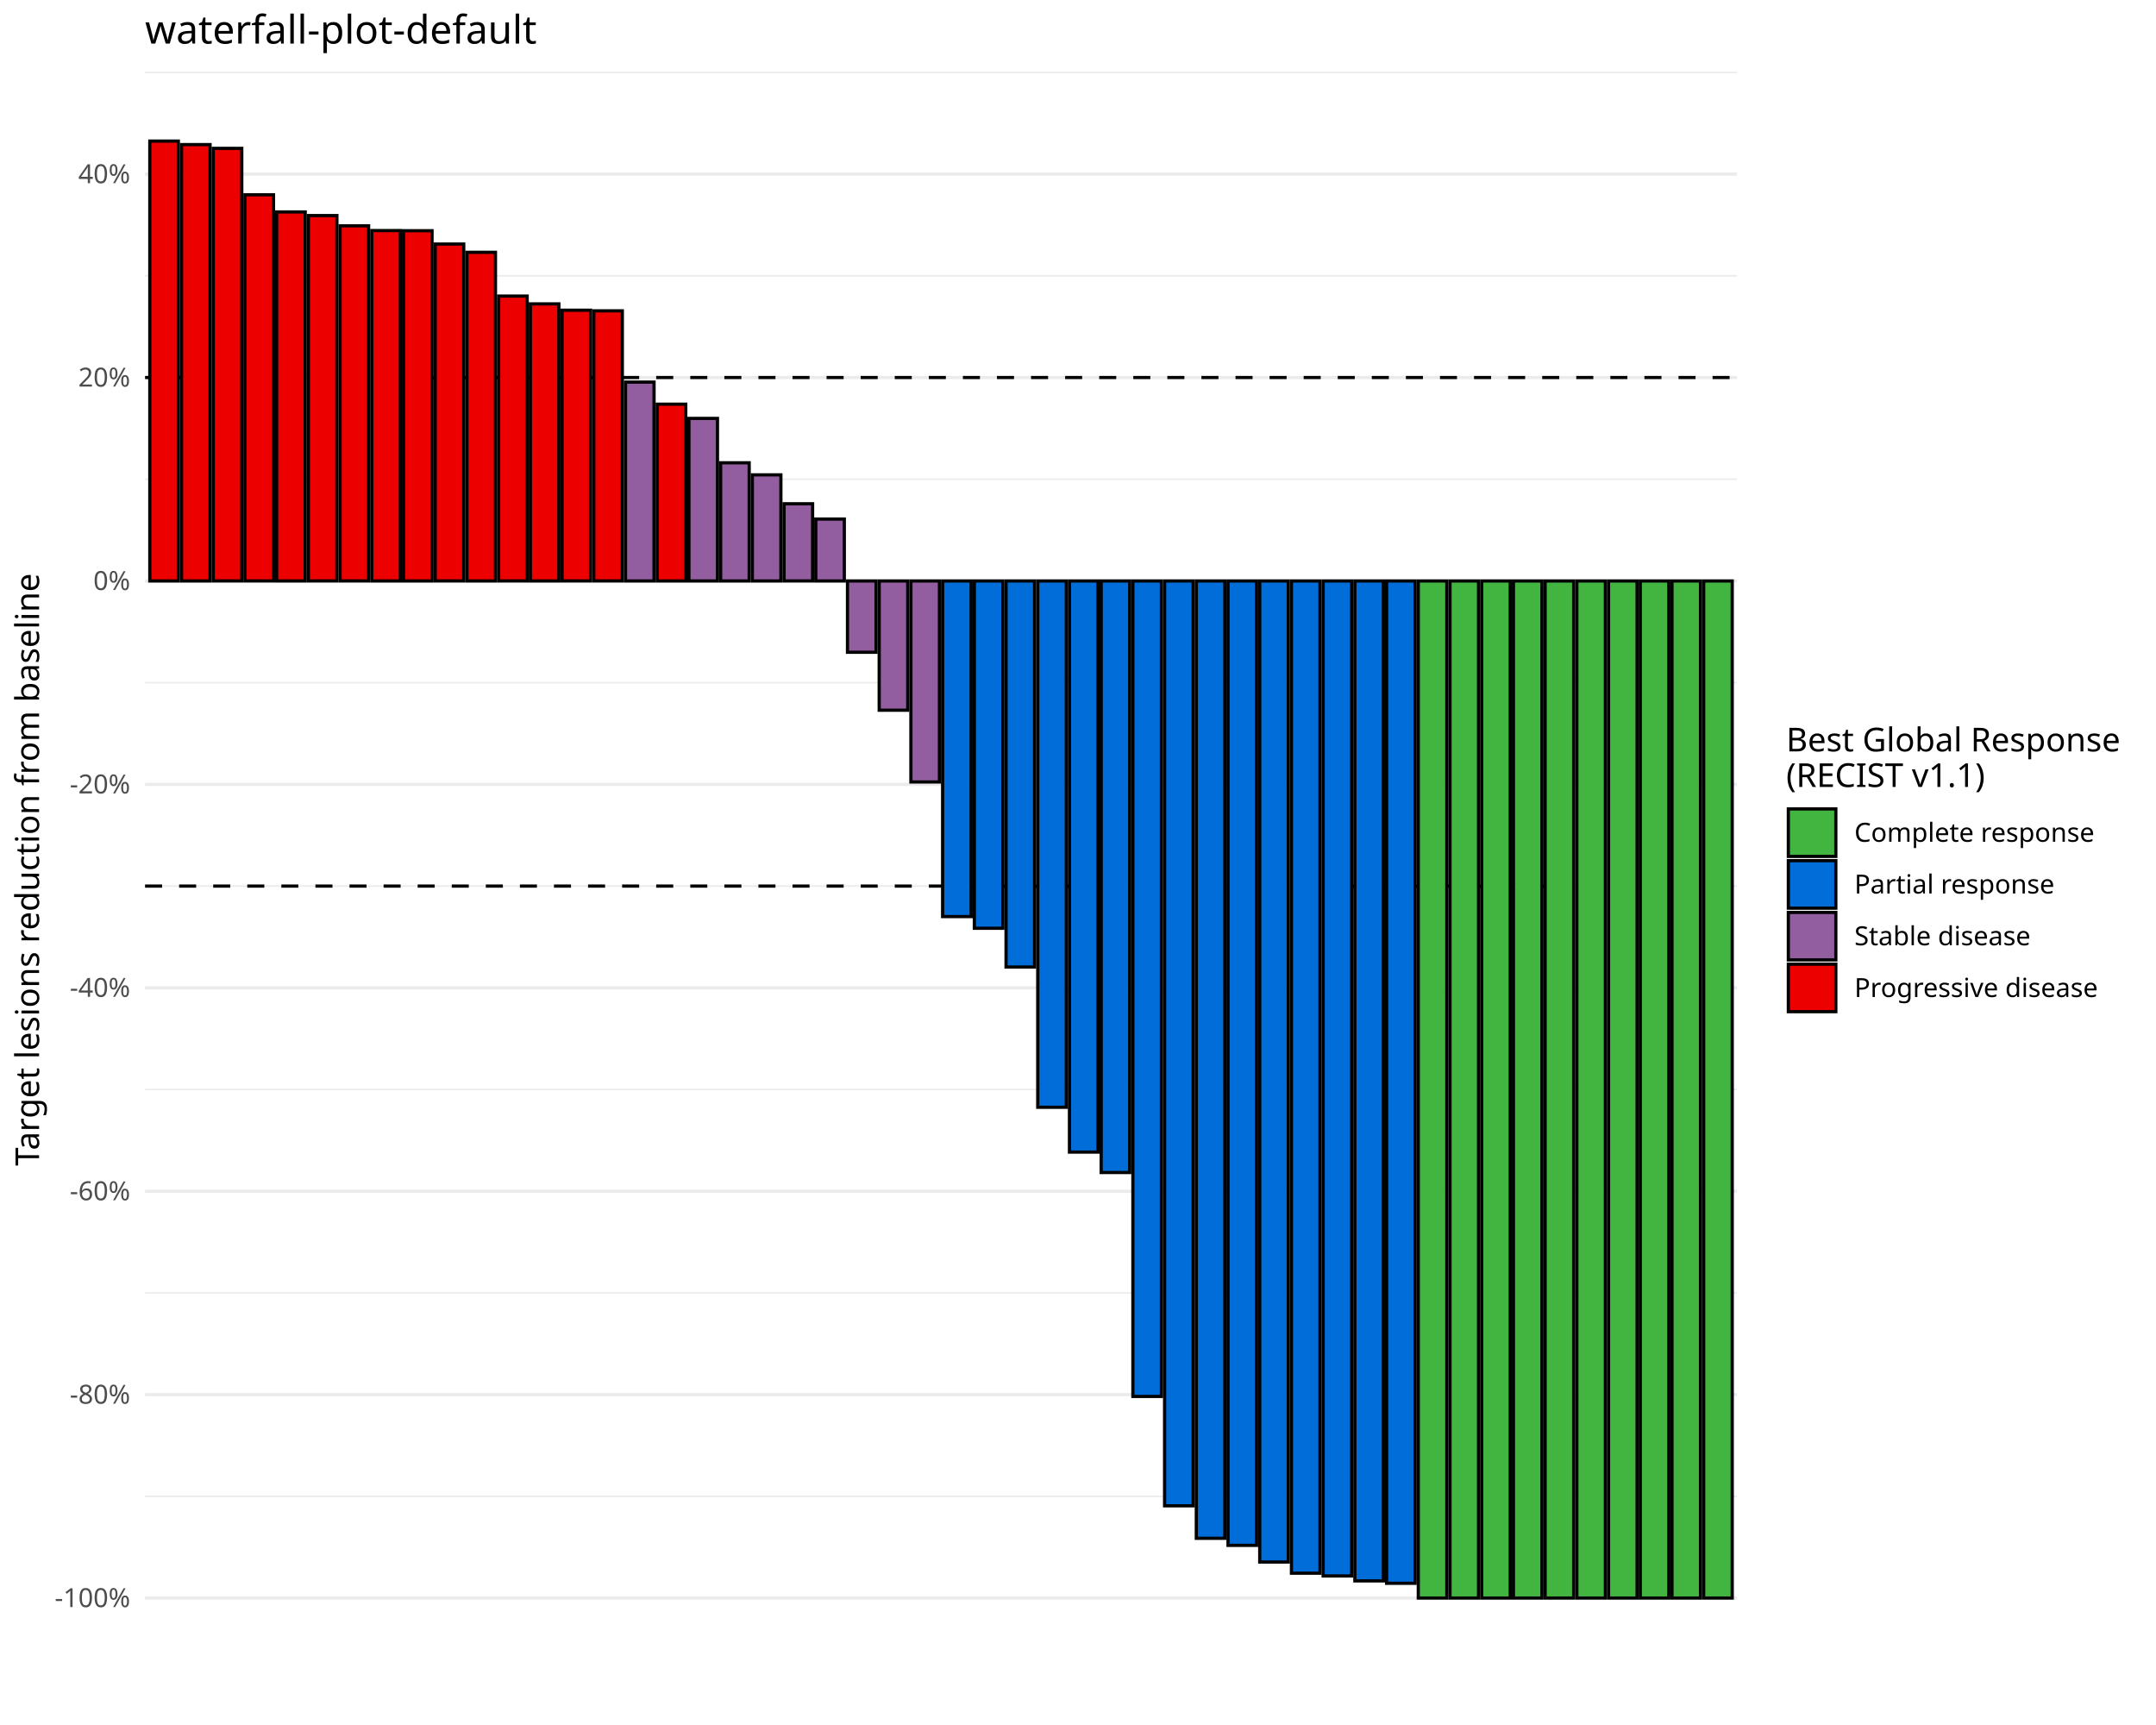
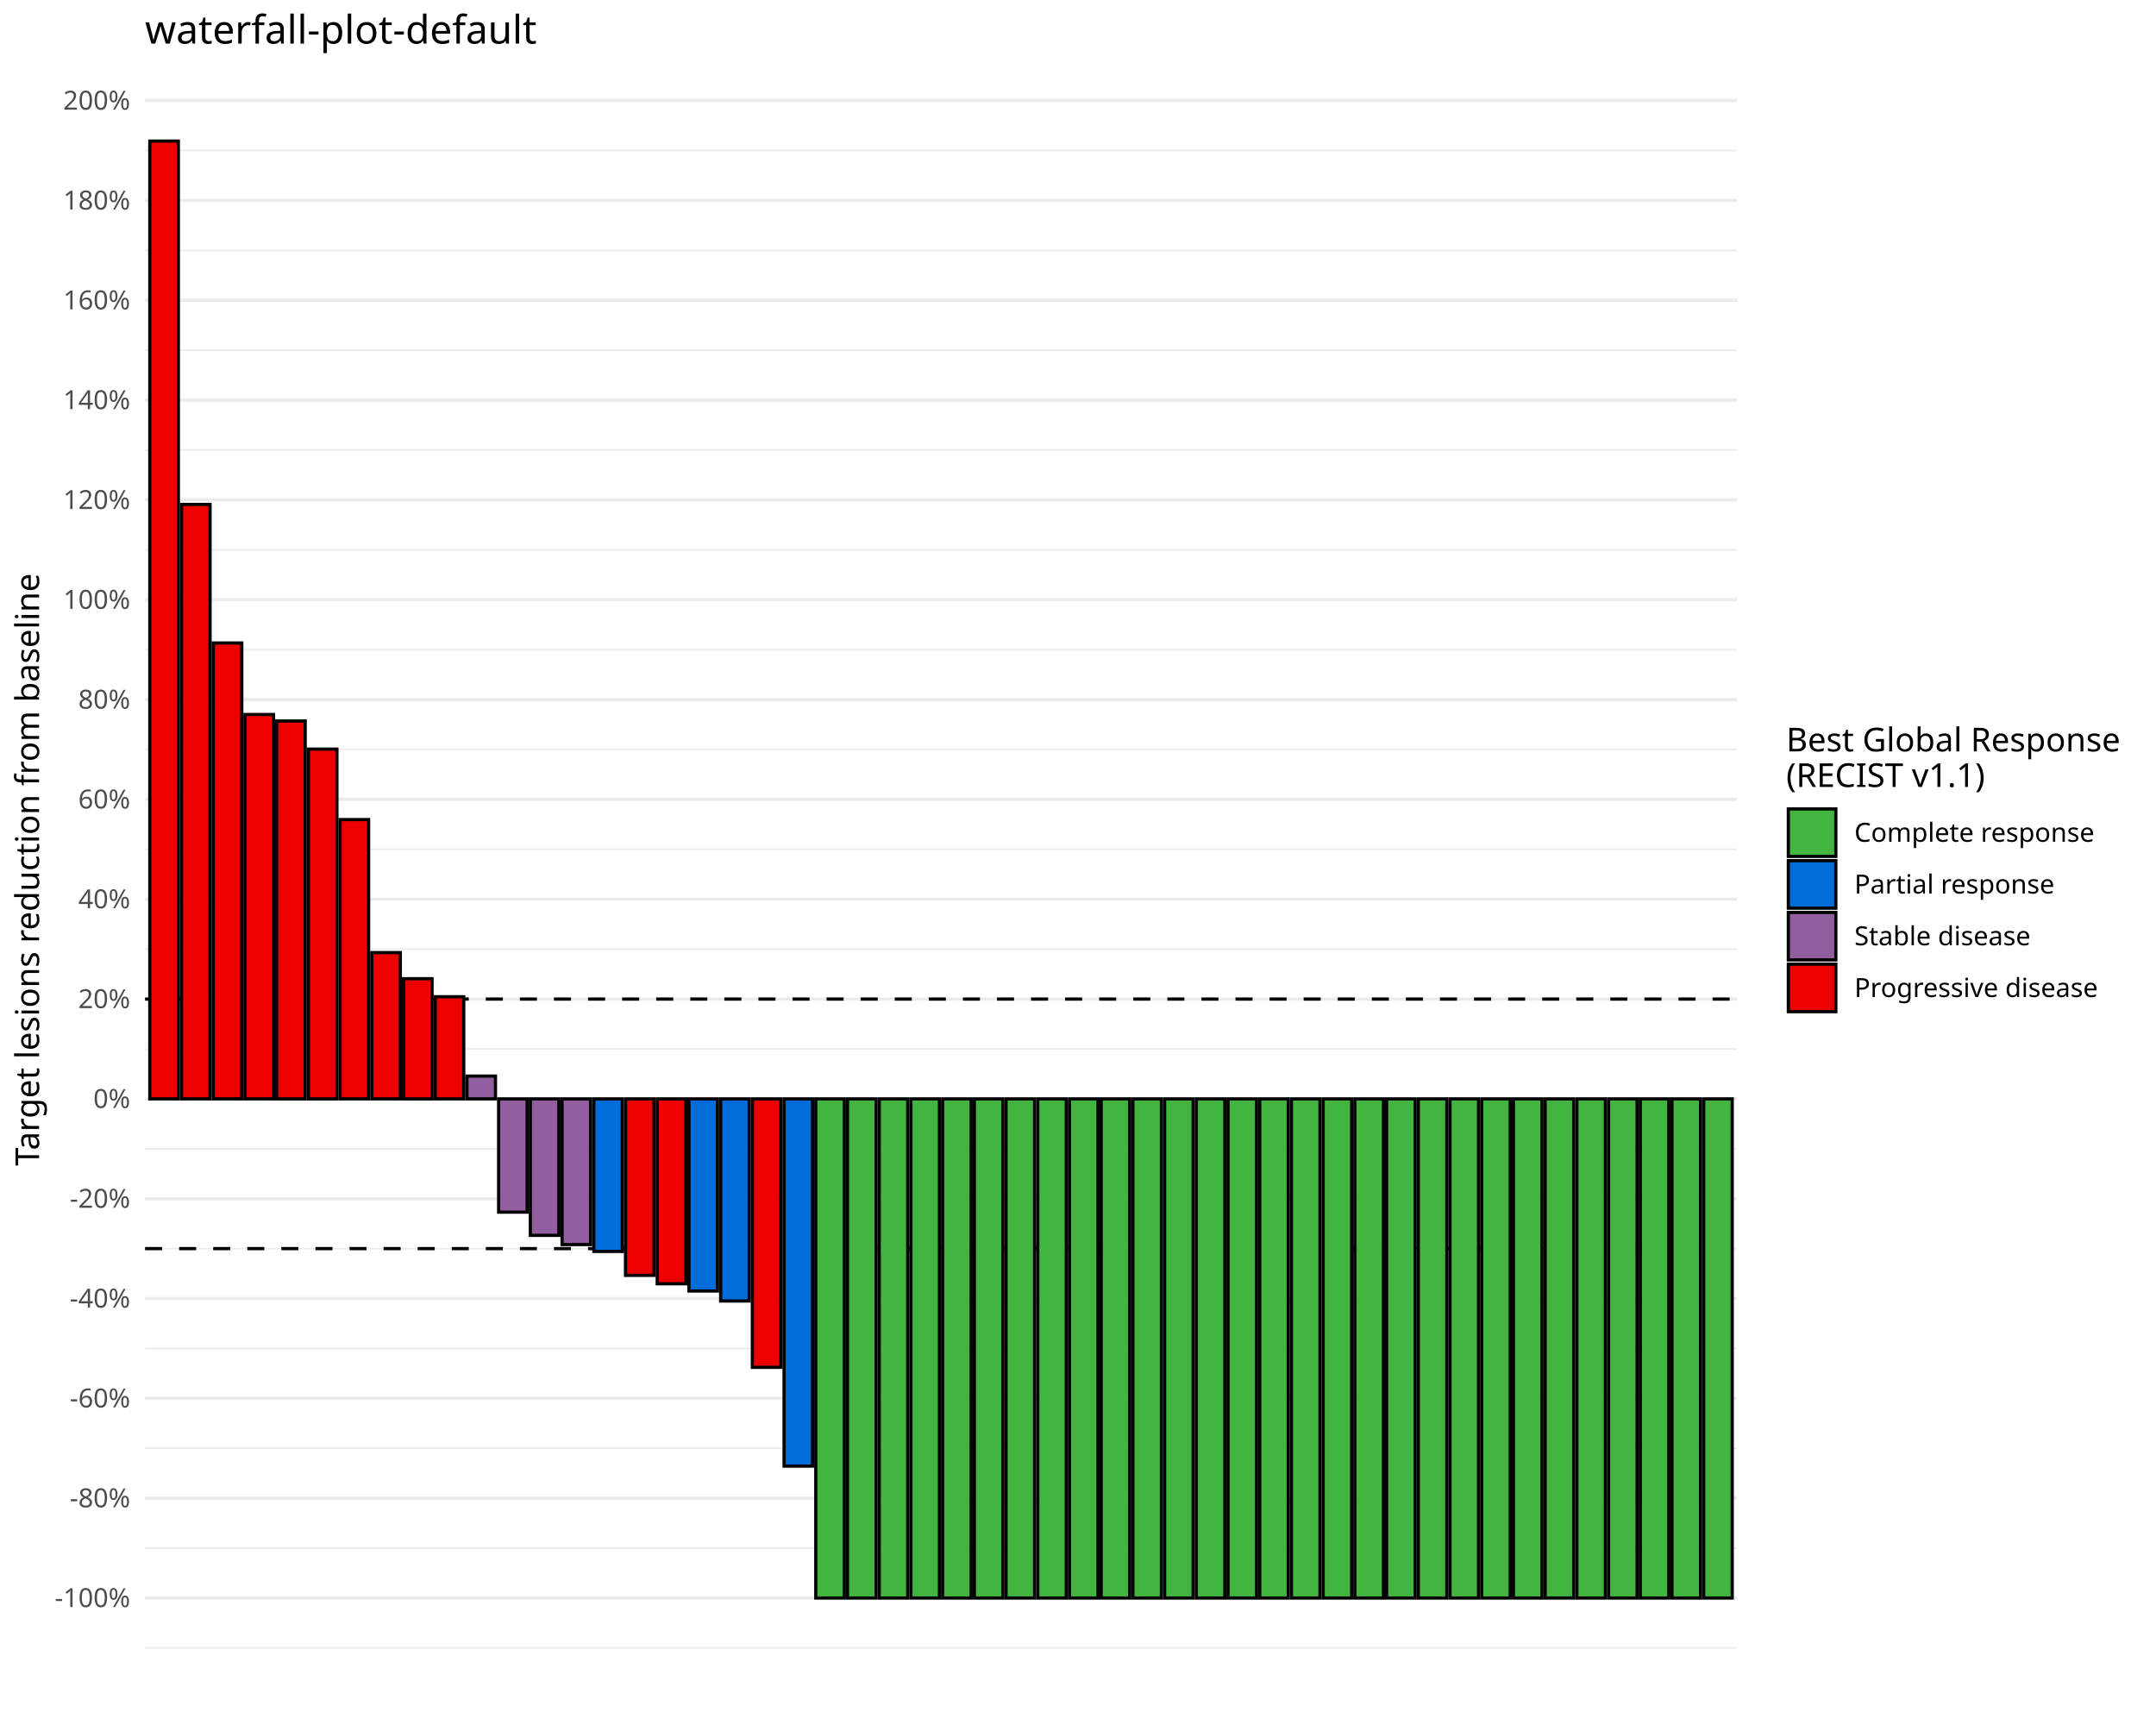
<svg xmlns="http://www.w3.org/2000/svg" class="svglite" data-engine-version="2.0" width="720.00pt" height="576.00pt" viewBox="0 0 720.00 576.00">
  <defs>
    <style type="text/css">
    .svglite line, .svglite polyline, .svglite polygon, .svglite path, .svglite rect, .svglite circle {
      fill: none;
      stroke: #000000;
      stroke-linecap: round;
      stroke-linejoin: round;
      stroke-miterlimit: 10.00;
    }
  </style>
  </defs>
  <rect width="100%" height="100%" style="stroke: none; fill: #FFFFFF;" />
  <defs>
    <clipPath id="cpMC4wMHw3MjAuMDB8MC4wMHw1NzYuMDA=">
      <rect x="0.00" y="0.00" width="720.00" height="576.00" />
    </clipPath>
  </defs>
  <g clip-path="url(#cpMC4wMHw3MjAuMDB8MC4wMHw1NzYuMDA=)">
</g>
  <defs>
    <clipPath id="cpNDguNDR8NTgwLjA3fDIyLjc4fDU1Ny45Mw==">
      <rect x="48.44" y="22.78" width="531.63" height="535.14" />
    </clipPath>
  </defs>
  <g clip-path="url(#cpNDguNDR8NTgwLjA3fDIyLjc4fDU1Ny45Mw==)">
-     <polyline points="48.44,499.64 580.07,499.64 " style="stroke-width: 0.53; stroke: #EBEBEB; stroke-linecap: butt;" />
-     <polyline points="48.44,431.72 580.07,431.72 " style="stroke-width: 0.53; stroke: #EBEBEB; stroke-linecap: butt;" />
-     <polyline points="48.44,363.79 580.07,363.79 " style="stroke-width: 0.53; stroke: #EBEBEB; stroke-linecap: butt;" />
-     <polyline points="48.44,295.87 580.07,295.87 " style="stroke-width: 0.53; stroke: #EBEBEB; stroke-linecap: butt;" />
-     <polyline points="48.44,227.95 580.07,227.95 " style="stroke-width: 0.53; stroke: #EBEBEB; stroke-linecap: butt;" />
-     <polyline points="48.44,160.02 580.07,160.02 " style="stroke-width: 0.53; stroke: #EBEBEB; stroke-linecap: butt;" />
-     <polyline points="48.44,92.10 580.07,92.10 " style="stroke-width: 0.53; stroke: #EBEBEB; stroke-linecap: butt;" />
-     <polyline points="48.44,24.18 580.07,24.18 " style="stroke-width: 0.53; stroke: #EBEBEB; stroke-linecap: butt;" />
+     <polyline points="48.44,550.27 580.07,550.27 " style="stroke-width: 0.53; stroke: #EBEBEB; stroke-linecap: butt;" />
+     <polyline points="48.44,516.94 580.07,516.94 " style="stroke-width: 0.53; stroke: #EBEBEB; stroke-linecap: butt;" />
+     <polyline points="48.44,483.60 580.07,483.60 " style="stroke-width: 0.53; stroke: #EBEBEB; stroke-linecap: butt;" />
+     <polyline points="48.44,450.27 580.07,450.27 " style="stroke-width: 0.53; stroke: #EBEBEB; stroke-linecap: butt;" />
+     <polyline points="48.44,416.93 580.07,416.93 " style="stroke-width: 0.53; stroke: #EBEBEB; stroke-linecap: butt;" />
+     <polyline points="48.44,383.60 580.07,383.60 " style="stroke-width: 0.53; stroke: #EBEBEB; stroke-linecap: butt;" />
+     <polyline points="48.44,350.27 580.07,350.27 " style="stroke-width: 0.53; stroke: #EBEBEB; stroke-linecap: butt;" />
+     <polyline points="48.44,316.93 580.07,316.93 " style="stroke-width: 0.53; stroke: #EBEBEB; stroke-linecap: butt;" />
+     <polyline points="48.44,283.60 580.07,283.60 " style="stroke-width: 0.53; stroke: #EBEBEB; stroke-linecap: butt;" />
+     <polyline points="48.44,250.26 580.07,250.26 " style="stroke-width: 0.53; stroke: #EBEBEB; stroke-linecap: butt;" />
+     <polyline points="48.44,216.93 580.07,216.93 " style="stroke-width: 0.53; stroke: #EBEBEB; stroke-linecap: butt;" />
+     <polyline points="48.44,183.60 580.07,183.60 " style="stroke-width: 0.53; stroke: #EBEBEB; stroke-linecap: butt;" />
+     <polyline points="48.44,150.26 580.07,150.26 " style="stroke-width: 0.53; stroke: #EBEBEB; stroke-linecap: butt;" />
+     <polyline points="48.44,116.93 580.07,116.93 " style="stroke-width: 0.53; stroke: #EBEBEB; stroke-linecap: butt;" />
+     <polyline points="48.44,83.60 580.07,83.60 " style="stroke-width: 0.53; stroke: #EBEBEB; stroke-linecap: butt;" />
+     <polyline points="48.44,50.26 580.07,50.26 " style="stroke-width: 0.53; stroke: #EBEBEB; stroke-linecap: butt;" />
    <polyline points="48.44,533.60 580.07,533.60 " style="stroke-width: 1.07; stroke: #EBEBEB; stroke-linecap: butt;" />
-     <polyline points="48.44,465.68 580.07,465.68 " style="stroke-width: 1.07; stroke: #EBEBEB; stroke-linecap: butt;" />
-     <polyline points="48.44,397.76 580.07,397.76 " style="stroke-width: 1.07; stroke: #EBEBEB; stroke-linecap: butt;" />
-     <polyline points="48.44,329.83 580.07,329.83 " style="stroke-width: 1.07; stroke: #EBEBEB; stroke-linecap: butt;" />
-     <polyline points="48.44,261.91 580.07,261.91 " style="stroke-width: 1.07; stroke: #EBEBEB; stroke-linecap: butt;" />
-     <polyline points="48.44,193.99 580.07,193.99 " style="stroke-width: 1.07; stroke: #EBEBEB; stroke-linecap: butt;" />
-     <polyline points="48.44,126.06 580.07,126.06 " style="stroke-width: 1.07; stroke: #EBEBEB; stroke-linecap: butt;" />
-     <polyline points="48.44,58.14 580.07,58.14 " style="stroke-width: 1.07; stroke: #EBEBEB; stroke-linecap: butt;" />
-     <line x1="48.44" y1="295.87" x2="580.07" y2="295.87" style="stroke-width: 1.07; stroke-dasharray: 5.69,5.69; stroke-linecap: butt;" />
-     <line x1="48.44" y1="126.06" x2="580.07" y2="126.06" style="stroke-width: 1.07; stroke-dasharray: 5.69,5.69; stroke-linecap: butt;" />
-     <rect x="473.64" y="193.99" width="9.53" height="339.62" style="stroke-width: 1.07; stroke-linecap: butt; stroke-linejoin: miter; fill: #42B540;" />
-     <rect x="240.66" y="154.53" width="9.53" height="39.46" style="stroke-width: 1.07; stroke-linecap: butt; stroke-linejoin: miter; fill: #925E9F;" />
-     <rect x="357.15" y="193.99" width="9.53" height="190.71" style="stroke-width: 1.07; stroke-linecap: butt; stroke-linejoin: miter; fill: #006DD8;" />
-     <rect x="463.05" y="193.99" width="9.53" height="334.69" style="stroke-width: 1.07; stroke-linecap: butt; stroke-linejoin: miter; fill: #006DD8;" />
-     <rect x="420.69" y="193.99" width="9.53" height="327.59" style="stroke-width: 1.07; stroke-linecap: butt; stroke-linejoin: miter; fill: #006DD8;" />
-     <rect x="251.25" y="158.56" width="9.53" height="35.43" style="stroke-width: 1.07; stroke-linecap: butt; stroke-linejoin: miter; fill: #925E9F;" />
-     <rect x="378.33" y="193.99" width="9.53" height="272.30" style="stroke-width: 1.07; stroke-linecap: butt; stroke-linejoin: miter; fill: #006DD8;" />
-     <rect x="134.75" y="77.04" width="9.53" height="116.95" style="stroke-width: 1.07; stroke-linecap: butt; stroke-linejoin: miter; fill: #ED0000;" />
-     <rect x="441.87" y="193.99" width="9.53" height="332.24" style="stroke-width: 1.07; stroke-linecap: butt; stroke-linejoin: miter; fill: #006DD8;" />
-     <rect x="484.23" y="193.99" width="9.53" height="339.62" style="stroke-width: 1.07; stroke-linecap: butt; stroke-linejoin: miter; fill: #42B540;" />
-     <rect x="50.03" y="47.11" width="9.53" height="146.88" style="stroke-width: 1.07; stroke-linecap: butt; stroke-linejoin: miter; fill: #ED0000;" />
-     <rect x="325.38" y="193.99" width="9.53" height="115.97" style="stroke-width: 1.07; stroke-linecap: butt; stroke-linejoin: miter; fill: #006DD8;" />
-     <rect x="494.82" y="193.99" width="9.53" height="339.62" style="stroke-width: 1.07; stroke-linecap: butt; stroke-linejoin: miter; fill: #42B540;" />
-     <rect x="60.62" y="48.28" width="9.53" height="145.71" style="stroke-width: 1.07; stroke-linecap: butt; stroke-linejoin: miter; fill: #ED0000;" />
-     <rect x="272.43" y="173.32" width="9.53" height="20.67" style="stroke-width: 1.07; stroke-linecap: butt; stroke-linejoin: miter; fill: #925E9F;" />
-     <rect x="367.74" y="193.99" width="9.53" height="197.53" style="stroke-width: 1.07; stroke-linecap: butt; stroke-linejoin: miter; fill: #006DD8;" />
-     <rect x="505.41" y="193.99" width="9.53" height="339.62" style="stroke-width: 1.07; stroke-linecap: butt; stroke-linejoin: miter; fill: #42B540;" />
-     <rect x="516.00" y="193.99" width="9.53" height="339.62" style="stroke-width: 1.07; stroke-linecap: butt; stroke-linejoin: miter; fill: #42B540;" />
-     <rect x="145.34" y="81.49" width="9.53" height="112.49" style="stroke-width: 1.07; stroke-linecap: butt; stroke-linejoin: miter; fill: #ED0000;" />
-     <rect x="166.52" y="98.86" width="9.53" height="95.12" style="stroke-width: 1.07; stroke-linecap: butt; stroke-linejoin: miter; fill: #ED0000;" />
-     <rect x="526.59" y="193.99" width="9.53" height="339.62" style="stroke-width: 1.07; stroke-linecap: butt; stroke-linejoin: miter; fill: #42B540;" />
-     <rect x="102.98" y="71.98" width="9.53" height="122.00" style="stroke-width: 1.07; stroke-linecap: butt; stroke-linejoin: miter; fill: #ED0000;" />
-     <rect x="113.57" y="75.40" width="9.53" height="118.58" style="stroke-width: 1.07; stroke-linecap: butt; stroke-linejoin: miter; fill: #ED0000;" />
-     <rect x="261.84" y="168.21" width="9.53" height="25.77" style="stroke-width: 1.07; stroke-linecap: butt; stroke-linejoin: miter; fill: #925E9F;" />
-     <rect x="187.70" y="103.58" width="9.53" height="90.40" style="stroke-width: 1.07; stroke-linecap: butt; stroke-linejoin: miter; fill: #ED0000;" />
-     <rect x="537.18" y="193.99" width="9.53" height="339.62" style="stroke-width: 1.07; stroke-linecap: butt; stroke-linejoin: miter; fill: #42B540;" />
-     <rect x="177.11" y="101.47" width="9.53" height="92.52" style="stroke-width: 1.07; stroke-linecap: butt; stroke-linejoin: miter; fill: #ED0000;" />
-     <rect x="124.16" y="76.99" width="9.53" height="117.00" style="stroke-width: 1.07; stroke-linecap: butt; stroke-linejoin: miter; fill: #ED0000;" />
-     <rect x="230.07" y="139.71" width="9.53" height="54.28" style="stroke-width: 1.07; stroke-linecap: butt; stroke-linejoin: miter; fill: #925E9F;" />
-     <rect x="71.21" y="49.54" width="9.53" height="144.44" style="stroke-width: 1.07; stroke-linecap: butt; stroke-linejoin: miter; fill: #ED0000;" />
-     <rect x="283.02" y="193.99" width="9.53" height="23.81" style="stroke-width: 1.07; stroke-linecap: butt; stroke-linejoin: miter; fill: #925E9F;" />
-     <rect x="452.46" y="193.99" width="9.53" height="333.89" style="stroke-width: 1.07; stroke-linecap: butt; stroke-linejoin: miter; fill: #006DD8;" />
-     <rect x="208.89" y="127.59" width="9.53" height="66.40" style="stroke-width: 1.07; stroke-linecap: butt; stroke-linejoin: miter; fill: #925E9F;" />
-     <rect x="293.61" y="193.99" width="9.53" height="43.16" style="stroke-width: 1.07; stroke-linecap: butt; stroke-linejoin: miter; fill: #925E9F;" />
-     <rect x="155.93" y="84.25" width="9.53" height="109.74" style="stroke-width: 1.07; stroke-linecap: butt; stroke-linejoin: miter; fill: #ED0000;" />
-     <rect x="92.39" y="70.77" width="9.53" height="123.22" style="stroke-width: 1.07; stroke-linecap: butt; stroke-linejoin: miter; fill: #ED0000;" />
-     <rect x="388.92" y="193.99" width="9.53" height="308.82" style="stroke-width: 1.07; stroke-linecap: butt; stroke-linejoin: miter; fill: #006DD8;" />
-     <rect x="547.77" y="193.99" width="9.53" height="339.62" style="stroke-width: 1.07; stroke-linecap: butt; stroke-linejoin: miter; fill: #42B540;" />
-     <rect x="431.28" y="193.99" width="9.53" height="331.32" style="stroke-width: 1.07; stroke-linecap: butt; stroke-linejoin: miter; fill: #006DD8;" />
-     <rect x="399.51" y="193.99" width="9.53" height="319.67" style="stroke-width: 1.07; stroke-linecap: butt; stroke-linejoin: miter; fill: #006DD8;" />
-     <rect x="198.30" y="103.79" width="9.53" height="90.19" style="stroke-width: 1.07; stroke-linecap: butt; stroke-linejoin: miter; fill: #ED0000;" />
-     <rect x="346.56" y="193.99" width="9.53" height="175.74" style="stroke-width: 1.07; stroke-linecap: butt; stroke-linejoin: miter; fill: #006DD8;" />
-     <rect x="558.36" y="193.99" width="9.53" height="339.62" style="stroke-width: 1.07; stroke-linecap: butt; stroke-linejoin: miter; fill: #42B540;" />
-     <rect x="219.48" y="134.96" width="9.53" height="59.03" style="stroke-width: 1.07; stroke-linecap: butt; stroke-linejoin: miter; fill: #ED0000;" />
-     <rect x="410.10" y="193.99" width="9.53" height="322.03" style="stroke-width: 1.07; stroke-linecap: butt; stroke-linejoin: miter; fill: #006DD8;" />
-     <rect x="314.79" y="193.99" width="9.53" height="112.07" style="stroke-width: 1.07; stroke-linecap: butt; stroke-linejoin: miter; fill: #006DD8;" />
-     <rect x="81.80" y="65.04" width="9.53" height="128.94" style="stroke-width: 1.07; stroke-linecap: butt; stroke-linejoin: miter; fill: #ED0000;" />
-     <rect x="335.97" y="193.99" width="9.53" height="128.91" style="stroke-width: 1.07; stroke-linecap: butt; stroke-linejoin: miter; fill: #006DD8;" />
-     <rect x="568.95" y="193.99" width="9.53" height="339.62" style="stroke-width: 1.07; stroke-linecap: butt; stroke-linejoin: miter; fill: #42B540;" />
-     <rect x="304.20" y="193.99" width="9.53" height="67.12" style="stroke-width: 1.07; stroke-linecap: butt; stroke-linejoin: miter; fill: #925E9F;" />
+     <polyline points="48.44,500.27 580.07,500.27 " style="stroke-width: 1.07; stroke: #EBEBEB; stroke-linecap: butt;" />
+     <polyline points="48.44,466.93 580.07,466.93 " style="stroke-width: 1.07; stroke: #EBEBEB; stroke-linecap: butt;" />
+     <polyline points="48.44,433.60 580.07,433.60 " style="stroke-width: 1.07; stroke: #EBEBEB; stroke-linecap: butt;" />
+     <polyline points="48.44,400.27 580.07,400.27 " style="stroke-width: 1.07; stroke: #EBEBEB; stroke-linecap: butt;" />
+     <polyline points="48.44,366.93 580.07,366.93 " style="stroke-width: 1.07; stroke: #EBEBEB; stroke-linecap: butt;" />
+     <polyline points="48.44,333.60 580.07,333.60 " style="stroke-width: 1.07; stroke: #EBEBEB; stroke-linecap: butt;" />
+     <polyline points="48.44,300.27 580.07,300.27 " style="stroke-width: 1.07; stroke: #EBEBEB; stroke-linecap: butt;" />
+     <polyline points="48.44,266.93 580.07,266.93 " style="stroke-width: 1.07; stroke: #EBEBEB; stroke-linecap: butt;" />
+     <polyline points="48.44,233.60 580.07,233.60 " style="stroke-width: 1.07; stroke: #EBEBEB; stroke-linecap: butt;" />
+     <polyline points="48.44,200.26 580.07,200.26 " style="stroke-width: 1.07; stroke: #EBEBEB; stroke-linecap: butt;" />
+     <polyline points="48.44,166.93 580.07,166.93 " style="stroke-width: 1.07; stroke: #EBEBEB; stroke-linecap: butt;" />
+     <polyline points="48.44,133.60 580.07,133.60 " style="stroke-width: 1.07; stroke: #EBEBEB; stroke-linecap: butt;" />
+     <polyline points="48.44,100.26 580.07,100.26 " style="stroke-width: 1.07; stroke: #EBEBEB; stroke-linecap: butt;" />
+     <polyline points="48.44,66.93 580.07,66.93 " style="stroke-width: 1.07; stroke: #EBEBEB; stroke-linecap: butt;" />
+     <polyline points="48.44,33.59 580.07,33.59 " style="stroke-width: 1.07; stroke: #EBEBEB; stroke-linecap: butt;" />
+     <line x1="48.44" y1="416.93" x2="580.07" y2="416.93" style="stroke-width: 1.07; stroke-dasharray: 5.69,5.69; stroke-linecap: butt;" />
+     <line x1="48.44" y1="333.60" x2="580.07" y2="333.60" style="stroke-width: 1.07; stroke-dasharray: 5.69,5.69; stroke-linecap: butt;" />
+     <rect x="272.43" y="366.93" width="9.53" height="166.67" style="stroke-width: 1.07; stroke-linecap: butt; stroke-linejoin: miter; fill: #42B540;" />
+     <rect x="81.80" y="238.58" width="9.53" height="128.35" style="stroke-width: 1.07; stroke-linecap: butt; stroke-linejoin: miter; fill: #ED0000;" />
+     <rect x="92.39" y="240.75" width="9.53" height="126.19" style="stroke-width: 1.07; stroke-linecap: butt; stroke-linejoin: miter; fill: #ED0000;" />
+     <rect x="484.23" y="366.93" width="9.53" height="166.67" style="stroke-width: 1.07; stroke-linecap: butt; stroke-linejoin: miter; fill: #42B540;" />
+     <rect x="219.48" y="366.93" width="9.53" height="61.74" style="stroke-width: 1.07; stroke-linecap: butt; stroke-linejoin: miter; fill: #ED0000;" />
+     <rect x="558.36" y="366.93" width="9.53" height="166.67" style="stroke-width: 1.07; stroke-linecap: butt; stroke-linejoin: miter; fill: #42B540;" />
+     <rect x="134.75" y="326.80" width="9.53" height="40.14" style="stroke-width: 1.07; stroke-linecap: butt; stroke-linejoin: miter; fill: #ED0000;" />
+     <rect x="198.30" y="366.93" width="9.53" height="50.94" style="stroke-width: 1.07; stroke-linecap: butt; stroke-linejoin: miter; fill: #006DD8;" />
+     <rect x="568.95" y="366.93" width="9.53" height="166.67" style="stroke-width: 1.07; stroke-linecap: butt; stroke-linejoin: miter; fill: #42B540;" />
+     <rect x="283.02" y="366.93" width="9.53" height="166.67" style="stroke-width: 1.07; stroke-linecap: butt; stroke-linejoin: miter; fill: #42B540;" />
+     <rect x="293.61" y="366.93" width="9.53" height="166.67" style="stroke-width: 1.07; stroke-linecap: butt; stroke-linejoin: miter; fill: #42B540;" />
+     <rect x="187.70" y="366.93" width="9.53" height="48.65" style="stroke-width: 1.07; stroke-linecap: butt; stroke-linejoin: miter; fill: #925E9F;" />
+     <rect x="177.11" y="366.93" width="9.53" height="45.57" style="stroke-width: 1.07; stroke-linecap: butt; stroke-linejoin: miter; fill: #925E9F;" />
+     <rect x="304.20" y="366.93" width="9.53" height="166.67" style="stroke-width: 1.07; stroke-linecap: butt; stroke-linejoin: miter; fill: #42B540;" />
+     <rect x="314.79" y="366.93" width="9.53" height="166.67" style="stroke-width: 1.07; stroke-linecap: butt; stroke-linejoin: miter; fill: #42B540;" />
+     <rect x="60.62" y="168.44" width="9.53" height="198.49" style="stroke-width: 1.07; stroke-linecap: butt; stroke-linejoin: miter; fill: #ED0000;" />
+     <rect x="325.38" y="366.93" width="9.53" height="166.67" style="stroke-width: 1.07; stroke-linecap: butt; stroke-linejoin: miter; fill: #42B540;" />
+     <rect x="102.98" y="250.13" width="9.53" height="116.81" style="stroke-width: 1.07; stroke-linecap: butt; stroke-linejoin: miter; fill: #ED0000;" />
+     <rect x="335.97" y="366.93" width="9.53" height="166.67" style="stroke-width: 1.07; stroke-linecap: butt; stroke-linejoin: miter; fill: #42B540;" />
+     <rect x="346.56" y="366.93" width="9.53" height="166.67" style="stroke-width: 1.07; stroke-linecap: butt; stroke-linejoin: miter; fill: #42B540;" />
+     <rect x="357.15" y="366.93" width="9.53" height="166.67" style="stroke-width: 1.07; stroke-linecap: butt; stroke-linejoin: miter; fill: #42B540;" />
+     <rect x="367.74" y="366.93" width="9.53" height="166.67" style="stroke-width: 1.07; stroke-linecap: butt; stroke-linejoin: miter; fill: #42B540;" />
+     <rect x="378.33" y="366.93" width="9.53" height="166.67" style="stroke-width: 1.07; stroke-linecap: butt; stroke-linejoin: miter; fill: #42B540;" />
+     <rect x="388.92" y="366.93" width="9.53" height="166.67" style="stroke-width: 1.07; stroke-linecap: butt; stroke-linejoin: miter; fill: #42B540;" />
+     <rect x="145.34" y="332.82" width="9.53" height="34.11" style="stroke-width: 1.07; stroke-linecap: butt; stroke-linejoin: miter; fill: #ED0000;" />
+     <rect x="399.51" y="366.93" width="9.53" height="166.67" style="stroke-width: 1.07; stroke-linecap: butt; stroke-linejoin: miter; fill: #42B540;" />
+     <rect x="71.21" y="214.70" width="9.53" height="152.23" style="stroke-width: 1.07; stroke-linecap: butt; stroke-linejoin: miter; fill: #ED0000;" />
+     <rect x="410.10" y="366.93" width="9.53" height="166.67" style="stroke-width: 1.07; stroke-linecap: butt; stroke-linejoin: miter; fill: #42B540;" />
+     <rect x="420.69" y="366.93" width="9.53" height="166.67" style="stroke-width: 1.07; stroke-linecap: butt; stroke-linejoin: miter; fill: #42B540;" />
+     <rect x="431.28" y="366.93" width="9.53" height="166.67" style="stroke-width: 1.07; stroke-linecap: butt; stroke-linejoin: miter; fill: #42B540;" />
+     <rect x="230.07" y="366.93" width="9.53" height="64.15" style="stroke-width: 1.07; stroke-linecap: butt; stroke-linejoin: miter; fill: #006DD8;" />
+     <rect x="441.87" y="366.93" width="9.53" height="166.67" style="stroke-width: 1.07; stroke-linecap: butt; stroke-linejoin: miter; fill: #42B540;" />
+     <rect x="452.46" y="366.93" width="9.53" height="166.67" style="stroke-width: 1.07; stroke-linecap: butt; stroke-linejoin: miter; fill: #42B540;" />
+     <rect x="113.57" y="273.67" width="9.53" height="93.26" style="stroke-width: 1.07; stroke-linecap: butt; stroke-linejoin: miter; fill: #ED0000;" />
+     <rect x="463.05" y="366.93" width="9.53" height="166.67" style="stroke-width: 1.07; stroke-linecap: butt; stroke-linejoin: miter; fill: #42B540;" />
+     <rect x="155.93" y="359.32" width="9.53" height="7.61" style="stroke-width: 1.07; stroke-linecap: butt; stroke-linejoin: miter; fill: #925E9F;" />
+     <rect x="50.03" y="47.11" width="9.53" height="319.82" style="stroke-width: 1.07; stroke-linecap: butt; stroke-linejoin: miter; fill: #ED0000;" />
+     <rect x="261.84" y="366.93" width="9.53" height="122.62" style="stroke-width: 1.07; stroke-linecap: butt; stroke-linejoin: miter; fill: #006DD8;" />
+     <rect x="473.64" y="366.93" width="9.53" height="166.67" style="stroke-width: 1.07; stroke-linecap: butt; stroke-linejoin: miter; fill: #42B540;" />
+     <rect x="494.82" y="366.93" width="9.53" height="166.67" style="stroke-width: 1.07; stroke-linecap: butt; stroke-linejoin: miter; fill: #42B540;" />
+     <rect x="505.41" y="366.93" width="9.53" height="166.67" style="stroke-width: 1.07; stroke-linecap: butt; stroke-linejoin: miter; fill: #42B540;" />
+     <rect x="516.00" y="366.93" width="9.53" height="166.67" style="stroke-width: 1.07; stroke-linecap: butt; stroke-linejoin: miter; fill: #42B540;" />
+     <rect x="526.59" y="366.93" width="9.53" height="166.67" style="stroke-width: 1.07; stroke-linecap: butt; stroke-linejoin: miter; fill: #42B540;" />
+     <rect x="166.52" y="366.93" width="9.53" height="37.82" style="stroke-width: 1.07; stroke-linecap: butt; stroke-linejoin: miter; fill: #925E9F;" />
+     <rect x="537.18" y="366.93" width="9.53" height="166.67" style="stroke-width: 1.07; stroke-linecap: butt; stroke-linejoin: miter; fill: #42B540;" />
+     <rect x="208.89" y="366.93" width="9.53" height="58.93" style="stroke-width: 1.07; stroke-linecap: butt; stroke-linejoin: miter; fill: #ED0000;" />
+     <rect x="251.25" y="366.93" width="9.53" height="89.64" style="stroke-width: 1.07; stroke-linecap: butt; stroke-linejoin: miter; fill: #ED0000;" />
+     <rect x="124.16" y="318.09" width="9.53" height="48.84" style="stroke-width: 1.07; stroke-linecap: butt; stroke-linejoin: miter; fill: #ED0000;" />
+     <rect x="547.77" y="366.93" width="9.53" height="166.67" style="stroke-width: 1.07; stroke-linecap: butt; stroke-linejoin: miter; fill: #42B540;" />
+     <rect x="240.66" y="366.93" width="9.53" height="67.49" style="stroke-width: 1.07; stroke-linecap: butt; stroke-linejoin: miter; fill: #006DD8;" />
  </g>
  <g clip-path="url(#cpMC4wMHw3MjAuMDB8MC4wMHw1NzYuMDA=)">
    <text x="43.51" y="536.63" text-anchor="end" style="font-size: 8.80px; fill: #4D4D4D; font-family: sans;" textLength="25.44px" lengthAdjust="spacingAndGlyphs">-100%</text>
-     <text x="43.51" y="468.71" text-anchor="end" style="font-size: 8.80px; fill: #4D4D4D; font-family: sans;" textLength="20.54px" lengthAdjust="spacingAndGlyphs">-80%</text>
-     <text x="43.51" y="400.78" text-anchor="end" style="font-size: 8.80px; fill: #4D4D4D; font-family: sans;" textLength="20.54px" lengthAdjust="spacingAndGlyphs">-60%</text>
-     <text x="43.51" y="332.86" text-anchor="end" style="font-size: 8.80px; fill: #4D4D4D; font-family: sans;" textLength="20.54px" lengthAdjust="spacingAndGlyphs">-40%</text>
-     <text x="43.51" y="264.94" text-anchor="end" style="font-size: 8.80px; fill: #4D4D4D; font-family: sans;" textLength="20.54px" lengthAdjust="spacingAndGlyphs">-20%</text>
-     <text x="43.51" y="197.01" text-anchor="end" style="font-size: 8.80px; fill: #4D4D4D; font-family: sans;" textLength="12.72px" lengthAdjust="spacingAndGlyphs">0%</text>
-     <text x="43.51" y="129.09" text-anchor="end" style="font-size: 8.80px; fill: #4D4D4D; font-family: sans;" textLength="17.61px" lengthAdjust="spacingAndGlyphs">20%</text>
-     <text x="43.51" y="61.17" text-anchor="end" style="font-size: 8.80px; fill: #4D4D4D; font-family: sans;" textLength="17.61px" lengthAdjust="spacingAndGlyphs">40%</text>
+     <text x="43.51" y="503.30" text-anchor="end" style="font-size: 8.80px; fill: #4D4D4D; font-family: sans;" textLength="20.54px" lengthAdjust="spacingAndGlyphs">-80%</text>
+     <text x="43.51" y="469.96" text-anchor="end" style="font-size: 8.80px; fill: #4D4D4D; font-family: sans;" textLength="20.54px" lengthAdjust="spacingAndGlyphs">-60%</text>
+     <text x="43.51" y="436.63" text-anchor="end" style="font-size: 8.80px; fill: #4D4D4D; font-family: sans;" textLength="20.54px" lengthAdjust="spacingAndGlyphs">-40%</text>
+     <text x="43.51" y="403.29" text-anchor="end" style="font-size: 8.80px; fill: #4D4D4D; font-family: sans;" textLength="20.54px" lengthAdjust="spacingAndGlyphs">-20%</text>
+     <text x="43.51" y="369.96" text-anchor="end" style="font-size: 8.80px; fill: #4D4D4D; font-family: sans;" textLength="12.72px" lengthAdjust="spacingAndGlyphs">0%</text>
+     <text x="43.51" y="336.63" text-anchor="end" style="font-size: 8.80px; fill: #4D4D4D; font-family: sans;" textLength="17.61px" lengthAdjust="spacingAndGlyphs">20%</text>
+     <text x="43.51" y="303.29" text-anchor="end" style="font-size: 8.80px; fill: #4D4D4D; font-family: sans;" textLength="17.61px" lengthAdjust="spacingAndGlyphs">40%</text>
+     <text x="43.51" y="269.96" text-anchor="end" style="font-size: 8.80px; fill: #4D4D4D; font-family: sans;" textLength="17.61px" lengthAdjust="spacingAndGlyphs">60%</text>
+     <text x="43.51" y="236.63" text-anchor="end" style="font-size: 8.80px; fill: #4D4D4D; font-family: sans;" textLength="17.61px" lengthAdjust="spacingAndGlyphs">80%</text>
+     <text x="43.51" y="203.29" text-anchor="end" style="font-size: 8.80px; fill: #4D4D4D; font-family: sans;" textLength="22.51px" lengthAdjust="spacingAndGlyphs">100%</text>
+     <text x="43.51" y="169.96" text-anchor="end" style="font-size: 8.80px; fill: #4D4D4D; font-family: sans;" textLength="22.51px" lengthAdjust="spacingAndGlyphs">120%</text>
+     <text x="43.51" y="136.62" text-anchor="end" style="font-size: 8.80px; fill: #4D4D4D; font-family: sans;" textLength="22.51px" lengthAdjust="spacingAndGlyphs">140%</text>
+     <text x="43.51" y="103.29" text-anchor="end" style="font-size: 8.80px; fill: #4D4D4D; font-family: sans;" textLength="22.51px" lengthAdjust="spacingAndGlyphs">160%</text>
+     <text x="43.51" y="69.96" text-anchor="end" style="font-size: 8.80px; fill: #4D4D4D; font-family: sans;" textLength="22.51px" lengthAdjust="spacingAndGlyphs">180%</text>
+     <text x="43.51" y="36.62" text-anchor="end" style="font-size: 8.80px; fill: #4D4D4D; font-family: sans;" textLength="22.51px" lengthAdjust="spacingAndGlyphs">200%</text>
    <text transform="translate(13.05,290.36) rotate(-90)" text-anchor="middle" style="font-size: 11.00px; font-family: sans;" textLength="186.50px" lengthAdjust="spacingAndGlyphs">Target lesions reduction from baseline</text>
    <text x="596.51" y="250.90" style="font-size: 11.00px; font-family: sans;" textLength="112.53px" lengthAdjust="spacingAndGlyphs">Best Global Response </text>
    <text x="596.51" y="262.78" style="font-size: 11.00px; font-family: sans;" textLength="71.52px" lengthAdjust="spacingAndGlyphs">(RECIST v1.1)</text>
    <rect x="597.22" y="270.11" width="15.86" height="15.86" style="stroke-width: 1.07; stroke-linecap: butt; stroke-linejoin: miter; fill: #42B540;" />
    <rect x="597.22" y="287.39" width="15.86" height="15.86" style="stroke-width: 1.07; stroke-linecap: butt; stroke-linejoin: miter; fill: #006DD8;" />
    <rect x="597.22" y="304.67" width="15.86" height="15.86" style="stroke-width: 1.07; stroke-linecap: butt; stroke-linejoin: miter; fill: #925E9F;" />
    <rect x="597.22" y="321.95" width="15.86" height="15.86" style="stroke-width: 1.07; stroke-linecap: butt; stroke-linejoin: miter; fill: #ED0000;" />
    <text x="619.27" y="281.07" style="font-size: 8.80px; font-family: sans;" textLength="76.32px" lengthAdjust="spacingAndGlyphs">Complete response</text>
    <text x="619.27" y="298.35" style="font-size: 8.80px; font-family: sans;" textLength="63.60px" lengthAdjust="spacingAndGlyphs">Partial response</text>
    <text x="619.27" y="315.63" style="font-size: 8.80px; font-family: sans;" textLength="57.74px" lengthAdjust="spacingAndGlyphs">Stable disease</text>
    <text x="619.27" y="332.91" style="font-size: 8.80px; font-family: sans;" textLength="79.26px" lengthAdjust="spacingAndGlyphs">Progressive disease</text>
    <text x="48.44" y="14.56" style="font-size: 13.20px; font-family: sans;" textLength="118.86px" lengthAdjust="spacingAndGlyphs">waterfall-plot-default</text>
  </g>
</svg>
